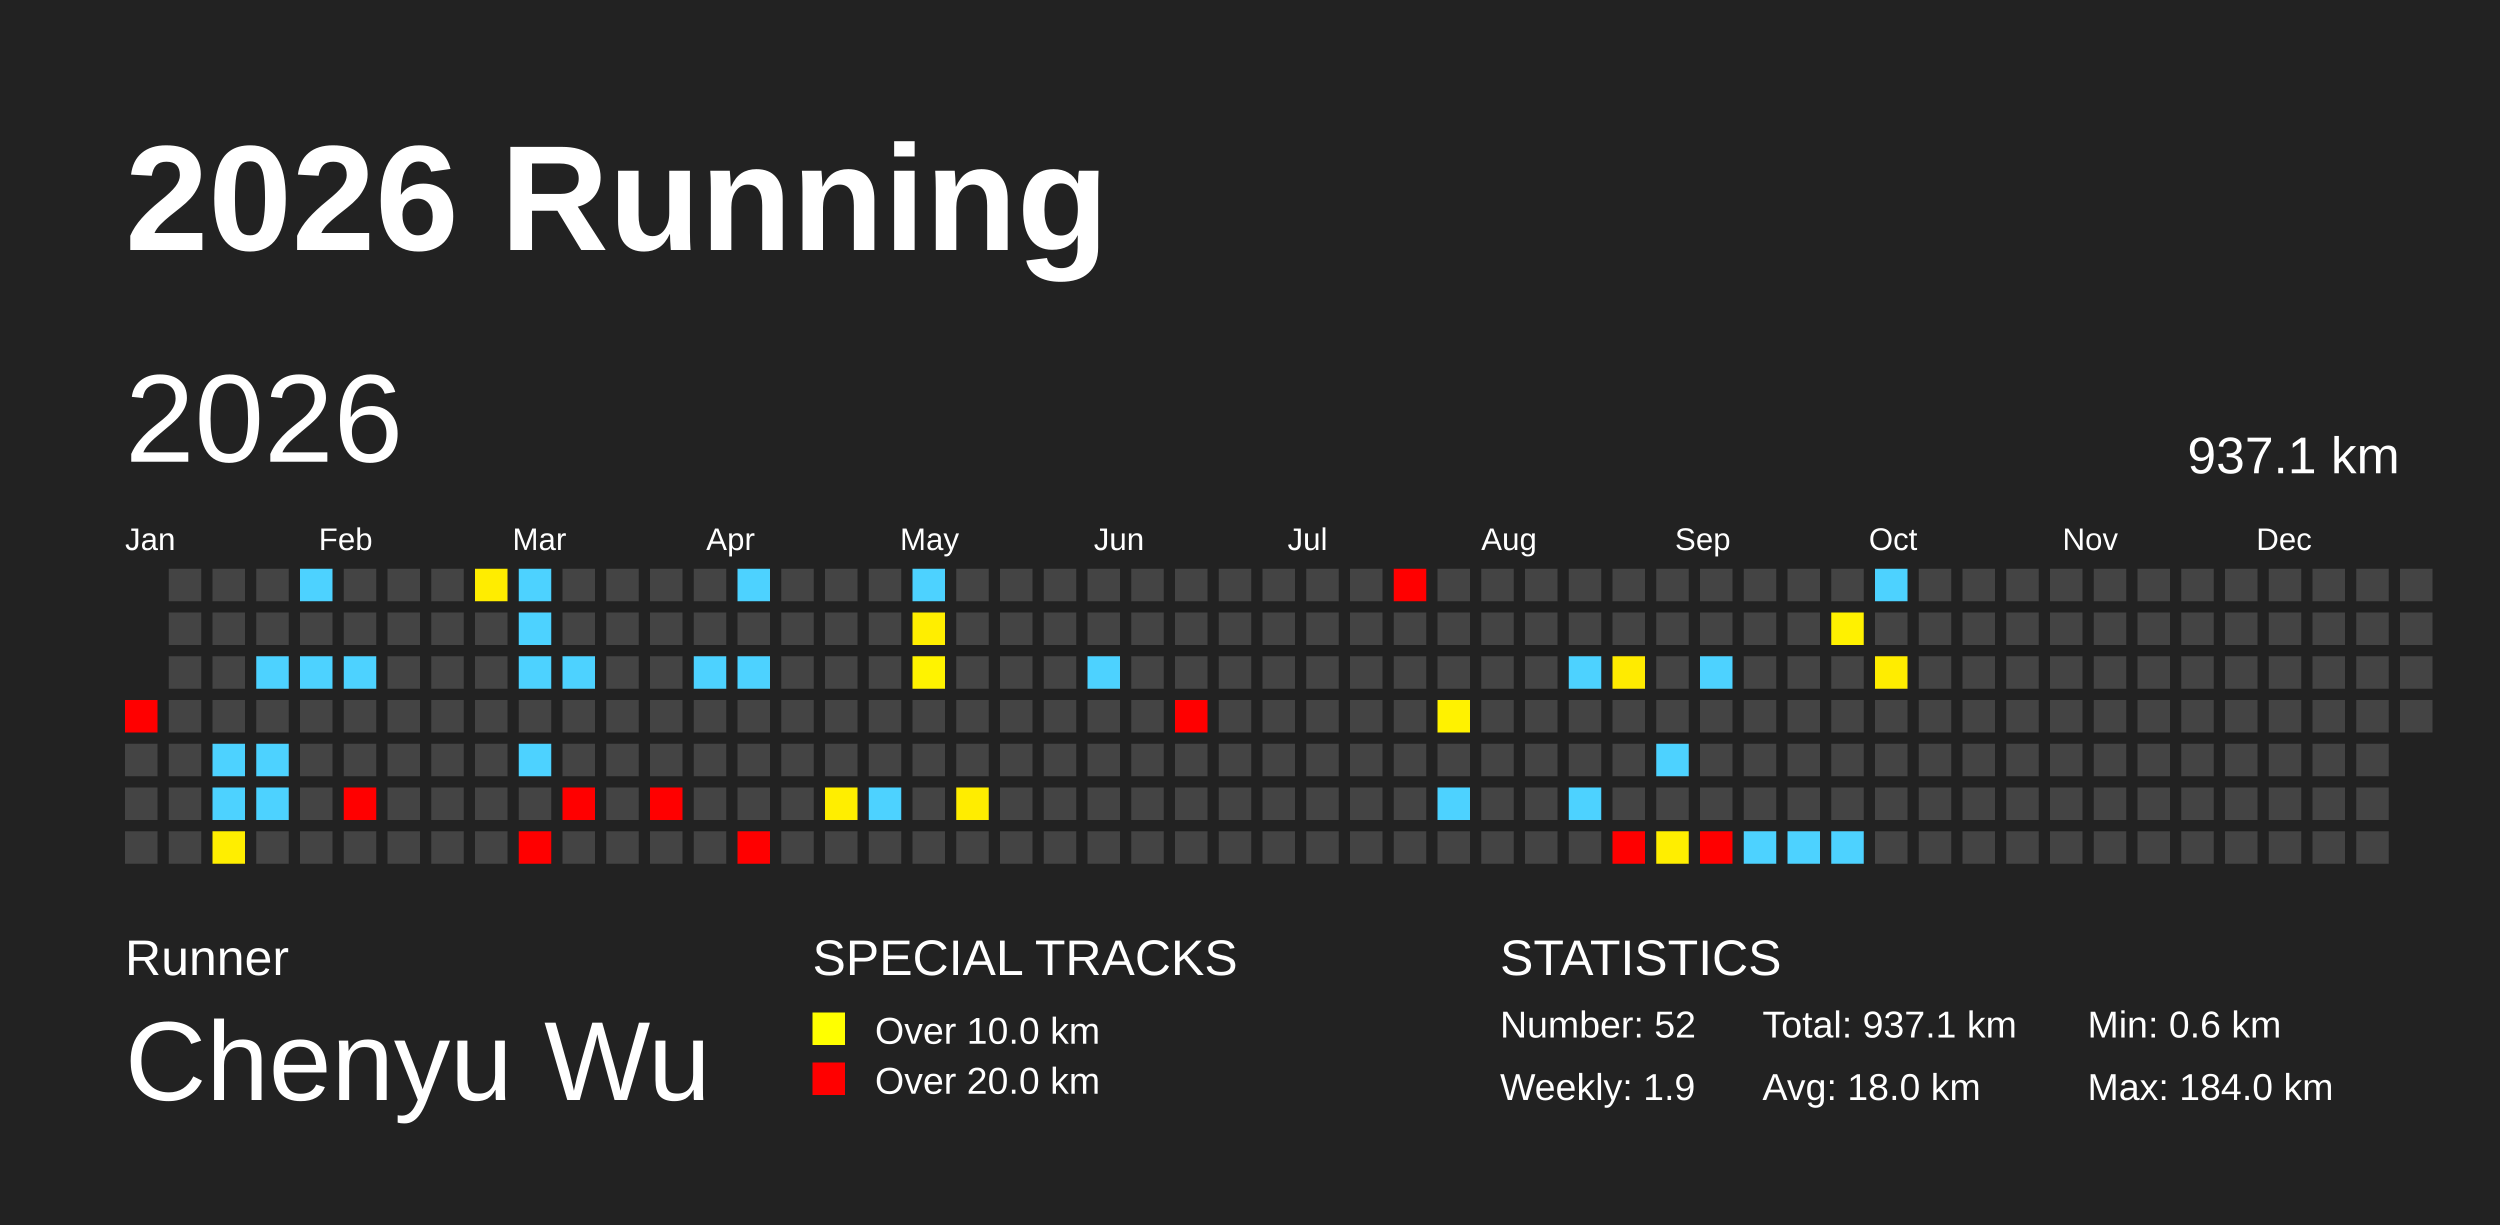
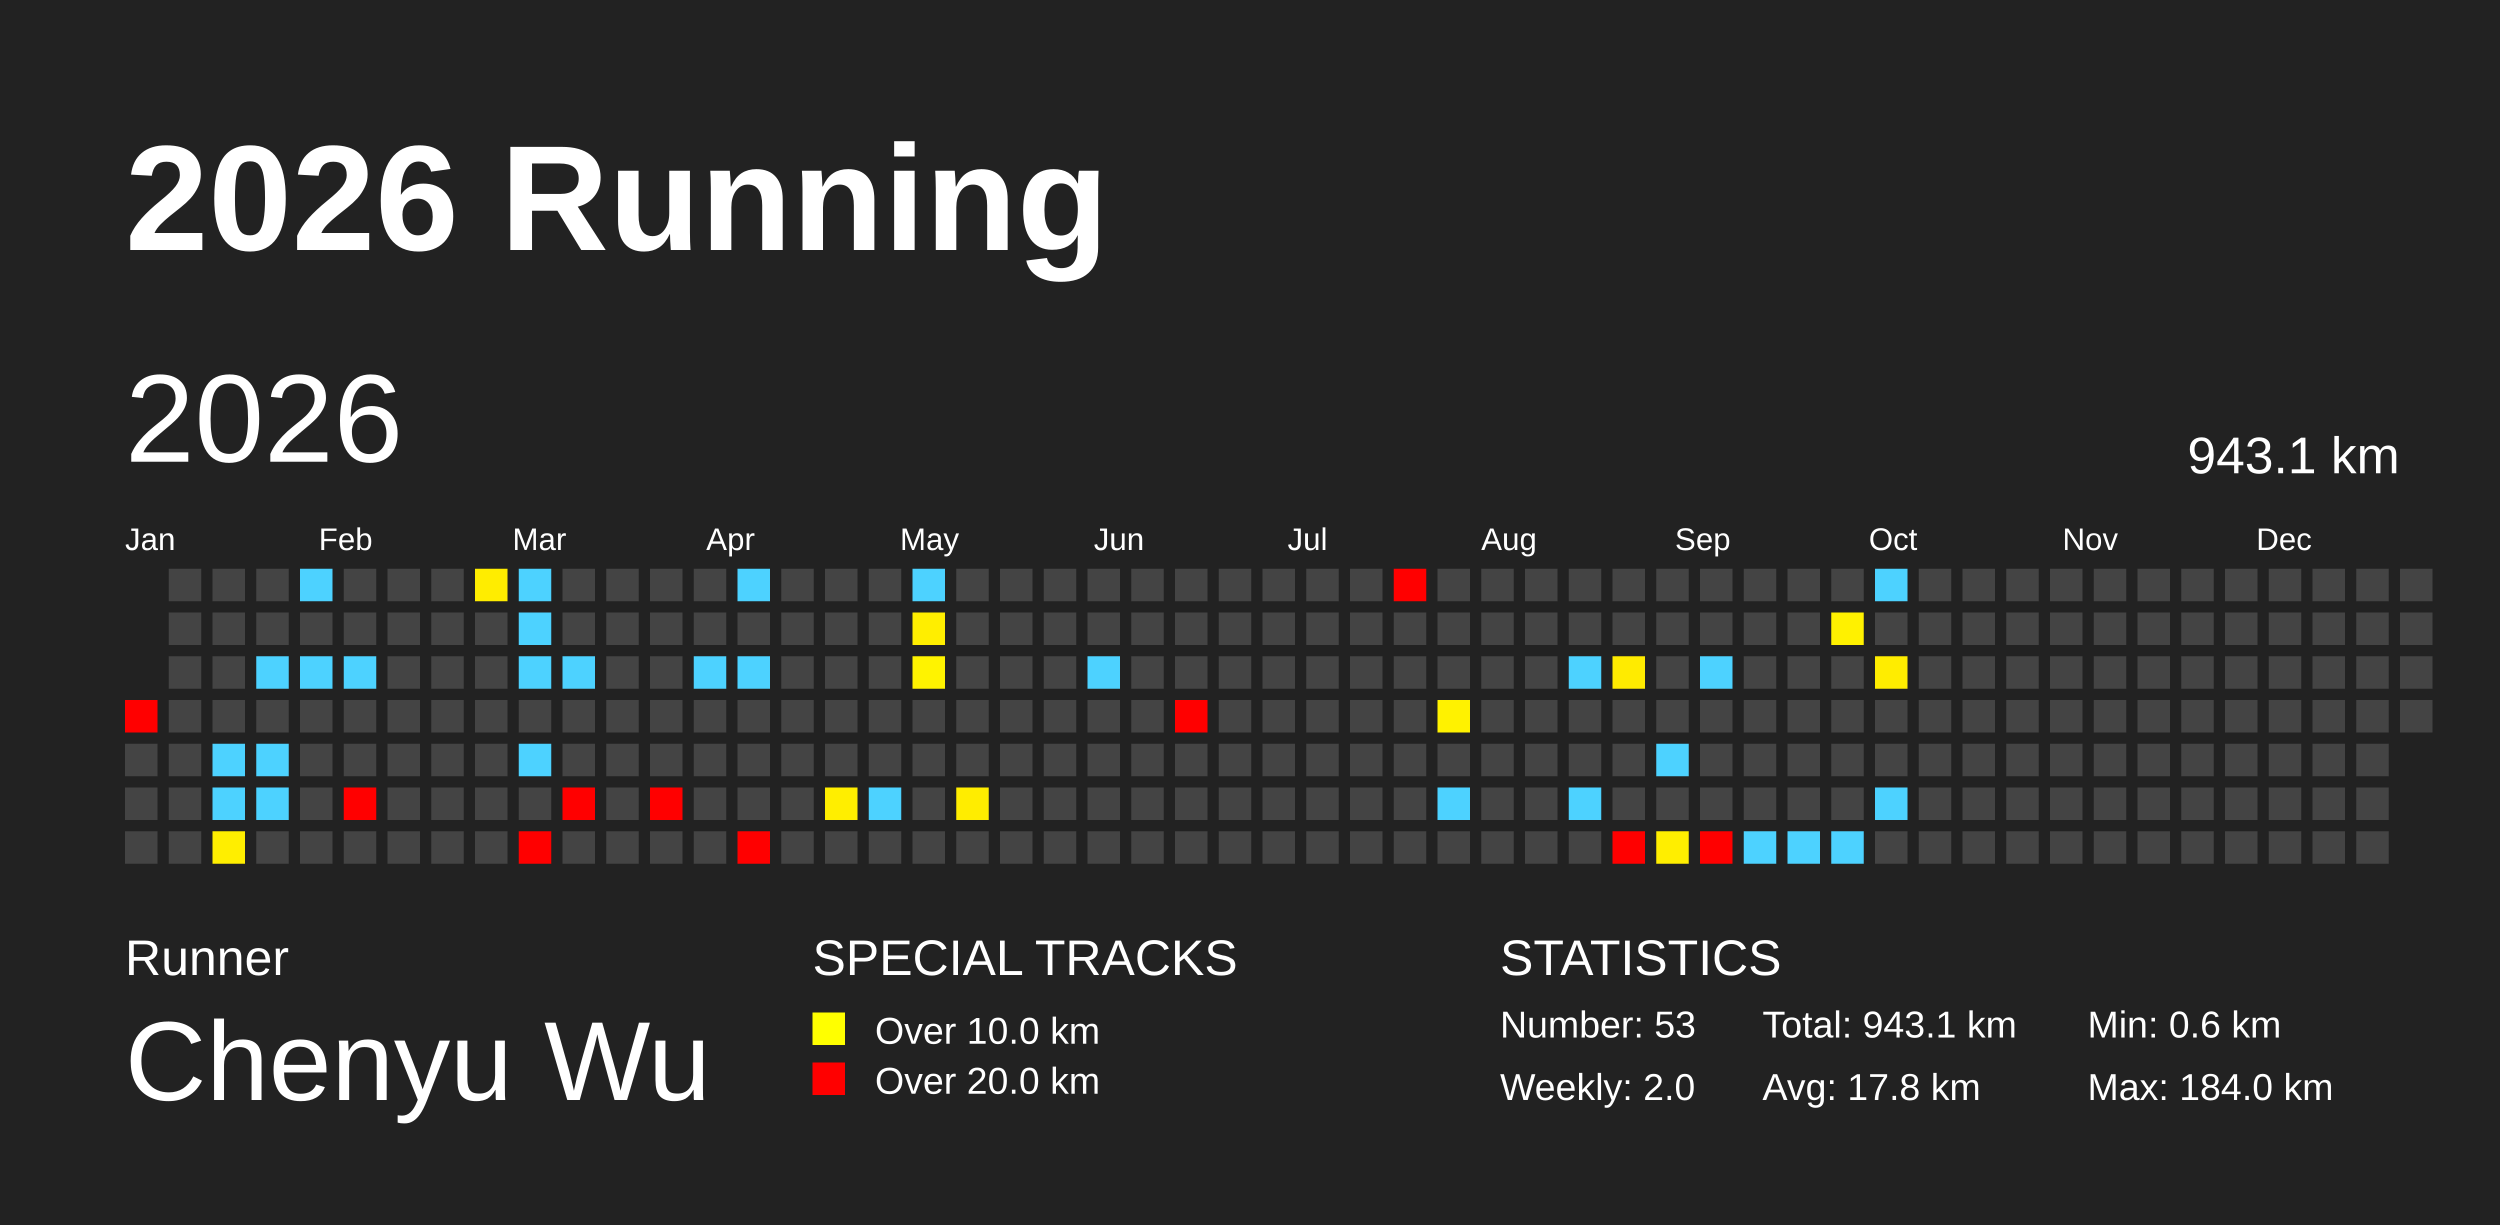
<svg xmlns="http://www.w3.org/2000/svg" baseProfile="full" height="98mm" version="1.1" viewBox="0,0,200,98" width="200mm">
  <defs />
  <rect fill="#222222" height="98" width="200" x="0" y="0" />
  <text fill="#FFFFFF" style="font-size:12px; font-family:Arial; font-weight:bold;" x="10" y="20">2026 Running</text>
  <text fill="#FFFFFF" style="font-size:4px; font-family:Arial" x="10" y="78">Runner</text>
  <text fill="#FFFFFF" style="font-size:9px; font-family:Arial" x="10" y="88">Chenyu Wu</text>
  <text fill="#FFFFFF" style="font-size:4px; font-family:Arial" x="65" y="78">SPECIAL TRACKS</text>
  <rect fill="yellow" height="2.6" width="2.6" x="65" y="81" />
  <text fill="#FFFFFF" style="font-size:3px; font-family:Arial" x="70" y="83.5">Over 10.0 km</text>
  <rect fill="red" height="2.6" width="2.6" x="65" y="85" />
  <text fill="#FFFFFF" style="font-size:3px; font-family:Arial" x="70" y="87.5">Over 20.0 km</text>
  <text fill="#FFFFFF" style="font-size:4px; font-family:Arial" x="120" y="78">STATISTICS</text>
-   <text fill="#FFFFFF" style="font-size:3px; font-family:Arial" x="120" y="83">Number: 52</text>
-   <text fill="#FFFFFF" style="font-size:3px; font-family:Arial" x="120" y="88">Weekly: 1.9</text>
-   <text fill="#FFFFFF" style="font-size:3px; font-family:Arial" x="141" y="83">Total: 937.1 km</text>
-   <text fill="#FFFFFF" style="font-size:3px; font-family:Arial" x="141" y="88">Avg: 18.0 km</text>
+   <text fill="#FFFFFF" style="font-size:3px; font-family:Arial" x="120" y="83">Number: 53</text>
+   <text fill="#FFFFFF" style="font-size:3px; font-family:Arial" x="120" y="88">Weekly: 2.0</text>
+   <text fill="#FFFFFF" style="font-size:3px; font-family:Arial" x="141" y="83">Total: 943.1 km</text>
+   <text fill="#FFFFFF" style="font-size:3px; font-family:Arial" x="141" y="88">Avg: 17.8 km</text>
  <text fill="#FFFFFF" style="font-size:3px; font-family:Arial" x="167" y="83">Min: 0.6 km</text>
  <text fill="#FFFFFF" style="font-size:3px; font-family:Arial" x="167" y="88">Max: 184.0 km</text>
  <text dominant-baseline="hanging" fill="#FFFFFF" style="font-size:10.0px; font-family:Arial;" x="10" y="30">2026</text>
-   <text dominant-baseline="hanging" fill="#FFFFFF" style="font-size:4.125px; font-family:Arial;" x="175" y="35">937.1 km</text>
+   <text dominant-baseline="hanging" fill="#FFFFFF" style="font-size:4.125px; font-family:Arial;" x="175" y="35">943.1 km</text>
  <text fill="#FFFFFF" style="font-size:2.5px; font-family:Arial" x="10.0" y="44">Jan</text>
  <text fill="#FFFFFF" style="font-size:2.5px; font-family:Arial" x="25.5" y="44">Feb</text>
  <text fill="#FFFFFF" style="font-size:2.5px; font-family:Arial" x="41.0" y="44">Mar</text>
  <text fill="#FFFFFF" style="font-size:2.5px; font-family:Arial" x="56.5" y="44">Apr</text>
  <text fill="#FFFFFF" style="font-size:2.5px; font-family:Arial" x="72.0" y="44">May</text>
  <text fill="#FFFFFF" style="font-size:2.5px; font-family:Arial" x="87.5" y="44">Jun</text>
  <text fill="#FFFFFF" style="font-size:2.5px; font-family:Arial" x="103.0" y="44">Jul</text>
  <text fill="#FFFFFF" style="font-size:2.5px; font-family:Arial" x="118.5" y="44">Aug</text>
  <text fill="#FFFFFF" style="font-size:2.5px; font-family:Arial" x="134.0" y="44">Sep</text>
  <text fill="#FFFFFF" style="font-size:2.5px; font-family:Arial" x="149.5" y="44">Oct</text>
  <text fill="#FFFFFF" style="font-size:2.5px; font-family:Arial" x="165.0" y="44">Nov</text>
  <text fill="#FFFFFF" style="font-size:2.5px; font-family:Arial" x="180.5" y="44">Dec</text>
  <rect fill="red" height="2.6" width="2.6" x="10.0" y="56.0" />
  <rect fill="#444444" height="2.6" width="2.6" x="10.0" y="59.5" />
  <rect fill="#444444" height="2.6" width="2.6" x="10.0" y="63.0" />
  <rect fill="#444444" height="2.6" width="2.6" x="10.0" y="66.5" />
  <rect fill="#444444" height="2.6" width="2.6" x="13.5" y="45.5" />
  <rect fill="#444444" height="2.6" width="2.6" x="13.5" y="49.0" />
  <rect fill="#444444" height="2.6" width="2.6" x="13.5" y="52.5" />
  <rect fill="#444444" height="2.6" width="2.6" x="13.5" y="56.0" />
  <rect fill="#444444" height="2.6" width="2.6" x="13.5" y="59.5" />
  <rect fill="#444444" height="2.6" width="2.6" x="13.5" y="63.0" />
  <rect fill="#444444" height="2.6" width="2.6" x="13.5" y="66.5" />
  <rect fill="#444444" height="2.6" width="2.6" x="17.0" y="45.5" />
  <rect fill="#444444" height="2.6" width="2.6" x="17.0" y="49.0" />
  <rect fill="#444444" height="2.6" width="2.6" x="17.0" y="52.5" />
  <rect fill="#444444" height="2.6" width="2.6" x="17.0" y="56.0" />
  <rect fill="#4dd2ff" height="2.6" width="2.6" x="17.0" y="59.5" />
  <rect fill="#4dd2ff" height="2.6" width="2.6" x="17.0" y="63.0" />
  <rect fill="#ffee00" height="2.6" width="2.6" x="17.0" y="66.5" />
  <rect fill="#444444" height="2.6" width="2.6" x="20.5" y="45.5" />
  <rect fill="#444444" height="2.6" width="2.6" x="20.5" y="49.0" />
  <rect fill="#4dd2ff" height="2.6" width="2.6" x="20.5" y="52.5" />
  <rect fill="#444444" height="2.6" width="2.6" x="20.5" y="56.0" />
  <rect fill="#4dd2ff" height="2.6" width="2.6" x="20.5" y="59.5" />
  <rect fill="#4dd2ff" height="2.6" width="2.6" x="20.5" y="63.0" />
  <rect fill="#444444" height="2.6" width="2.6" x="20.5" y="66.5" />
  <rect fill="#4dd2ff" height="2.6" width="2.6" x="24.0" y="45.5" />
  <rect fill="#444444" height="2.6" width="2.6" x="24.0" y="49.0" />
  <rect fill="#4dd2ff" height="2.6" width="2.6" x="24.0" y="52.5" />
  <rect fill="#444444" height="2.6" width="2.6" x="24.0" y="56.0" />
  <rect fill="#444444" height="2.6" width="2.6" x="24.0" y="59.5" />
  <rect fill="#444444" height="2.6" width="2.6" x="24.0" y="63.0" />
  <rect fill="#444444" height="2.6" width="2.6" x="24.0" y="66.5" />
  <rect fill="#444444" height="2.6" width="2.6" x="27.5" y="45.5" />
  <rect fill="#444444" height="2.6" width="2.6" x="27.5" y="49.0" />
  <rect fill="#4dd2ff" height="2.6" width="2.6" x="27.5" y="52.5" />
  <rect fill="#444444" height="2.6" width="2.6" x="27.5" y="56.0" />
  <rect fill="#444444" height="2.6" width="2.6" x="27.5" y="59.5" />
  <rect fill="red" height="2.6" width="2.6" x="27.5" y="63.0" />
  <rect fill="#444444" height="2.6" width="2.6" x="27.5" y="66.5" />
  <rect fill="#444444" height="2.6" width="2.6" x="31.0" y="45.5" />
  <rect fill="#444444" height="2.6" width="2.6" x="31.0" y="49.0" />
  <rect fill="#444444" height="2.6" width="2.6" x="31.0" y="52.5" />
  <rect fill="#444444" height="2.6" width="2.6" x="31.0" y="56.0" />
  <rect fill="#444444" height="2.6" width="2.6" x="31.0" y="59.5" />
  <rect fill="#444444" height="2.6" width="2.6" x="31.0" y="63.0" />
  <rect fill="#444444" height="2.6" width="2.6" x="31.0" y="66.5" />
  <rect fill="#444444" height="2.6" width="2.6" x="34.5" y="45.5" />
  <rect fill="#444444" height="2.6" width="2.6" x="34.5" y="49.0" />
  <rect fill="#444444" height="2.6" width="2.6" x="34.5" y="52.5" />
  <rect fill="#444444" height="2.6" width="2.6" x="34.5" y="56.0" />
  <rect fill="#444444" height="2.6" width="2.6" x="34.5" y="59.5" />
  <rect fill="#444444" height="2.6" width="2.6" x="34.5" y="63.0" />
  <rect fill="#444444" height="2.6" width="2.6" x="34.5" y="66.5" />
  <rect fill="#ffed00" height="2.6" width="2.6" x="38.0" y="45.5" />
  <rect fill="#444444" height="2.6" width="2.6" x="38.0" y="49.0" />
  <rect fill="#444444" height="2.6" width="2.6" x="38.0" y="52.5" />
  <rect fill="#444444" height="2.6" width="2.6" x="38.0" y="56.0" />
  <rect fill="#444444" height="2.6" width="2.6" x="38.0" y="59.5" />
  <rect fill="#444444" height="2.6" width="2.6" x="38.0" y="63.0" />
  <rect fill="#444444" height="2.6" width="2.6" x="38.0" y="66.5" />
  <rect fill="#4dd2ff" height="2.6" width="2.6" x="41.5" y="45.5" />
  <rect fill="#4dd2ff" height="2.6" width="2.6" x="41.5" y="49.0" />
  <rect fill="#4dd2ff" height="2.6" width="2.6" x="41.5" y="52.5" />
  <rect fill="#444444" height="2.6" width="2.6" x="41.5" y="56.0" />
  <rect fill="#4dd2ff" height="2.6" width="2.6" x="41.5" y="59.5" />
  <rect fill="#444444" height="2.6" width="2.6" x="41.5" y="63.0" />
  <rect fill="red" height="2.6" width="2.6" x="41.5" y="66.5" />
  <rect fill="#444444" height="2.6" width="2.6" x="45.0" y="45.5" />
  <rect fill="#444444" height="2.6" width="2.6" x="45.0" y="49.0" />
  <rect fill="#4dd2ff" height="2.6" width="2.6" x="45.0" y="52.5" />
  <rect fill="#444444" height="2.6" width="2.6" x="45.0" y="56.0" />
  <rect fill="#444444" height="2.6" width="2.6" x="45.0" y="59.5" />
  <rect fill="red" height="2.6" width="2.6" x="45.0" y="63.0" />
  <rect fill="#444444" height="2.6" width="2.6" x="45.0" y="66.5" />
  <rect fill="#444444" height="2.6" width="2.6" x="48.5" y="45.5" />
  <rect fill="#444444" height="2.6" width="2.6" x="48.5" y="49.0" />
  <rect fill="#444444" height="2.6" width="2.6" x="48.5" y="52.5" />
  <rect fill="#444444" height="2.6" width="2.6" x="48.5" y="56.0" />
  <rect fill="#444444" height="2.6" width="2.6" x="48.5" y="59.5" />
  <rect fill="#444444" height="2.6" width="2.6" x="48.5" y="63.0" />
  <rect fill="#444444" height="2.6" width="2.6" x="48.5" y="66.5" />
  <rect fill="#444444" height="2.6" width="2.6" x="52.0" y="45.5" />
  <rect fill="#444444" height="2.6" width="2.6" x="52.0" y="49.0" />
  <rect fill="#444444" height="2.6" width="2.6" x="52.0" y="52.5" />
  <rect fill="#444444" height="2.6" width="2.6" x="52.0" y="56.0" />
  <rect fill="#444444" height="2.6" width="2.6" x="52.0" y="59.5" />
  <rect fill="red" height="2.6" width="2.6" x="52.0" y="63.0" />
  <rect fill="#444444" height="2.6" width="2.6" x="52.0" y="66.5" />
  <rect fill="#444444" height="2.6" width="2.6" x="55.5" y="45.5" />
  <rect fill="#444444" height="2.6" width="2.6" x="55.5" y="49.0" />
  <rect fill="#4dd2ff" height="2.6" width="2.6" x="55.5" y="52.5" />
  <rect fill="#444444" height="2.6" width="2.6" x="55.5" y="56.0" />
  <rect fill="#444444" height="2.6" width="2.6" x="55.5" y="59.5" />
  <rect fill="#444444" height="2.6" width="2.6" x="55.5" y="63.0" />
  <rect fill="#444444" height="2.6" width="2.6" x="55.5" y="66.5" />
  <rect fill="#4dd2ff" height="2.6" width="2.6" x="59.0" y="45.5" />
  <rect fill="#444444" height="2.6" width="2.6" x="59.0" y="49.0" />
  <rect fill="#4dd2ff" height="2.6" width="2.6" x="59.0" y="52.5" />
  <rect fill="#444444" height="2.6" width="2.6" x="59.0" y="56.0" />
  <rect fill="#444444" height="2.6" width="2.6" x="59.0" y="59.5" />
  <rect fill="#444444" height="2.6" width="2.6" x="59.0" y="63.0" />
  <rect fill="red" height="2.6" width="2.6" x="59.0" y="66.5" />
  <rect fill="#444444" height="2.6" width="2.6" x="62.5" y="45.5" />
  <rect fill="#444444" height="2.6" width="2.6" x="62.5" y="49.0" />
  <rect fill="#444444" height="2.6" width="2.6" x="62.5" y="52.5" />
  <rect fill="#444444" height="2.6" width="2.6" x="62.5" y="56.0" />
  <rect fill="#444444" height="2.6" width="2.6" x="62.5" y="59.5" />
  <rect fill="#444444" height="2.6" width="2.6" x="62.5" y="63.0" />
  <rect fill="#444444" height="2.6" width="2.6" x="62.5" y="66.5" />
  <rect fill="#444444" height="2.6" width="2.6" x="66.0" y="45.5" />
  <rect fill="#444444" height="2.6" width="2.6" x="66.0" y="49.0" />
  <rect fill="#444444" height="2.6" width="2.6" x="66.0" y="52.5" />
  <rect fill="#444444" height="2.6" width="2.6" x="66.0" y="56.0" />
  <rect fill="#444444" height="2.6" width="2.6" x="66.0" y="59.5" />
  <rect fill="#ffee00" height="2.6" width="2.6" x="66.0" y="63.0" />
  <rect fill="#444444" height="2.6" width="2.6" x="66.0" y="66.5" />
  <rect fill="#444444" height="2.6" width="2.6" x="69.5" y="45.5" />
  <rect fill="#444444" height="2.6" width="2.6" x="69.5" y="49.0" />
  <rect fill="#444444" height="2.6" width="2.6" x="69.5" y="52.5" />
  <rect fill="#444444" height="2.6" width="2.6" x="69.5" y="56.0" />
  <rect fill="#444444" height="2.6" width="2.6" x="69.5" y="59.5" />
  <rect fill="#4dd2ff" height="2.6" width="2.6" x="69.5" y="63.0" />
  <rect fill="#444444" height="2.6" width="2.6" x="69.5" y="66.5" />
  <rect fill="#4dd2ff" height="2.6" width="2.6" x="73.0" y="45.5" />
  <rect fill="#ffee00" height="2.6" width="2.6" x="73.0" y="49.0" />
  <rect fill="#fff300" height="2.6" width="2.6" x="73.0" y="52.5" />
  <rect fill="#444444" height="2.6" width="2.6" x="73.0" y="56.0" />
  <rect fill="#444444" height="2.6" width="2.6" x="73.0" y="59.5" />
  <rect fill="#444444" height="2.6" width="2.6" x="73.0" y="63.0" />
  <rect fill="#444444" height="2.6" width="2.6" x="73.0" y="66.5" />
  <rect fill="#444444" height="2.6" width="2.6" x="76.5" y="45.5" />
  <rect fill="#444444" height="2.6" width="2.6" x="76.5" y="49.0" />
  <rect fill="#444444" height="2.6" width="2.6" x="76.5" y="52.5" />
  <rect fill="#444444" height="2.6" width="2.6" x="76.5" y="56.0" />
  <rect fill="#444444" height="2.6" width="2.6" x="76.5" y="59.5" />
  <rect fill="#ffed00" height="2.6" width="2.6" x="76.5" y="63.0" />
  <rect fill="#444444" height="2.6" width="2.6" x="76.5" y="66.5" />
  <rect fill="#444444" height="2.6" width="2.6" x="80.0" y="45.5" />
  <rect fill="#444444" height="2.6" width="2.6" x="80.0" y="49.0" />
  <rect fill="#444444" height="2.6" width="2.6" x="80.0" y="52.5" />
  <rect fill="#444444" height="2.6" width="2.6" x="80.0" y="56.0" />
  <rect fill="#444444" height="2.6" width="2.6" x="80.0" y="59.5" />
  <rect fill="#444444" height="2.6" width="2.6" x="80.0" y="63.0" />
  <rect fill="#444444" height="2.6" width="2.6" x="80.0" y="66.5" />
  <rect fill="#444444" height="2.6" width="2.6" x="83.5" y="45.5" />
  <rect fill="#444444" height="2.6" width="2.6" x="83.5" y="49.0" />
  <rect fill="#444444" height="2.6" width="2.6" x="83.5" y="52.5" />
  <rect fill="#444444" height="2.6" width="2.6" x="83.5" y="56.0" />
  <rect fill="#444444" height="2.6" width="2.6" x="83.5" y="59.5" />
  <rect fill="#444444" height="2.6" width="2.6" x="83.5" y="63.0" />
  <rect fill="#444444" height="2.6" width="2.6" x="83.5" y="66.5" />
  <rect fill="#444444" height="2.6" width="2.6" x="87.0" y="45.5" />
  <rect fill="#444444" height="2.6" width="2.6" x="87.0" y="49.0" />
  <rect fill="#4dd2ff" height="2.6" width="2.6" x="87.0" y="52.5" />
  <rect fill="#444444" height="2.6" width="2.6" x="87.0" y="56.0" />
  <rect fill="#444444" height="2.6" width="2.6" x="87.0" y="59.5" />
  <rect fill="#444444" height="2.6" width="2.6" x="87.0" y="63.0" />
  <rect fill="#444444" height="2.6" width="2.6" x="87.0" y="66.5" />
  <rect fill="#444444" height="2.6" width="2.6" x="90.5" y="45.5" />
  <rect fill="#444444" height="2.6" width="2.6" x="90.5" y="49.0" />
  <rect fill="#444444" height="2.6" width="2.6" x="90.5" y="52.5" />
  <rect fill="#444444" height="2.6" width="2.6" x="90.5" y="56.0" />
  <rect fill="#444444" height="2.6" width="2.6" x="90.5" y="59.5" />
  <rect fill="#444444" height="2.6" width="2.6" x="90.5" y="63.0" />
  <rect fill="#444444" height="2.6" width="2.6" x="90.5" y="66.5" />
  <rect fill="#444444" height="2.6" width="2.6" x="94.0" y="45.5" />
  <rect fill="#444444" height="2.6" width="2.6" x="94.0" y="49.0" />
  <rect fill="#444444" height="2.6" width="2.6" x="94.0" y="52.5" />
  <rect fill="red" height="2.6" width="2.6" x="94.0" y="56.0" />
  <rect fill="#444444" height="2.6" width="2.6" x="94.0" y="59.5" />
  <rect fill="#444444" height="2.6" width="2.6" x="94.0" y="63.0" />
  <rect fill="#444444" height="2.6" width="2.6" x="94.0" y="66.5" />
  <rect fill="#444444" height="2.6" width="2.6" x="97.5" y="45.5" />
  <rect fill="#444444" height="2.6" width="2.6" x="97.5" y="49.0" />
  <rect fill="#444444" height="2.6" width="2.6" x="97.5" y="52.5" />
  <rect fill="#444444" height="2.6" width="2.6" x="97.5" y="56.0" />
  <rect fill="#444444" height="2.6" width="2.6" x="97.5" y="59.5" />
  <rect fill="#444444" height="2.6" width="2.6" x="97.5" y="63.0" />
  <rect fill="#444444" height="2.6" width="2.6" x="97.5" y="66.5" />
  <rect fill="#444444" height="2.6" width="2.6" x="101.0" y="45.5" />
  <rect fill="#444444" height="2.6" width="2.6" x="101.0" y="49.0" />
  <rect fill="#444444" height="2.6" width="2.6" x="101.0" y="52.5" />
  <rect fill="#444444" height="2.6" width="2.6" x="101.0" y="56.0" />
  <rect fill="#444444" height="2.6" width="2.6" x="101.0" y="59.5" />
  <rect fill="#444444" height="2.6" width="2.6" x="101.0" y="63.0" />
  <rect fill="#444444" height="2.6" width="2.6" x="101.0" y="66.5" />
  <rect fill="#444444" height="2.6" width="2.6" x="104.5" y="45.5" />
  <rect fill="#444444" height="2.6" width="2.6" x="104.5" y="49.0" />
  <rect fill="#444444" height="2.6" width="2.6" x="104.5" y="52.5" />
  <rect fill="#444444" height="2.6" width="2.6" x="104.5" y="56.0" />
  <rect fill="#444444" height="2.6" width="2.6" x="104.5" y="59.5" />
  <rect fill="#444444" height="2.6" width="2.6" x="104.5" y="63.0" />
  <rect fill="#444444" height="2.6" width="2.6" x="104.5" y="66.5" />
  <rect fill="#444444" height="2.6" width="2.6" x="108.0" y="45.5" />
  <rect fill="#444444" height="2.6" width="2.6" x="108.0" y="49.0" />
  <rect fill="#444444" height="2.6" width="2.6" x="108.0" y="52.5" />
  <rect fill="#444444" height="2.6" width="2.6" x="108.0" y="56.0" />
  <rect fill="#444444" height="2.6" width="2.6" x="108.0" y="59.5" />
  <rect fill="#444444" height="2.6" width="2.6" x="108.0" y="63.0" />
  <rect fill="#444444" height="2.6" width="2.6" x="108.0" y="66.5" />
  <rect fill="red" height="2.6" width="2.6" x="111.5" y="45.5" />
  <rect fill="#444444" height="2.6" width="2.6" x="111.5" y="49.0" />
  <rect fill="#444444" height="2.6" width="2.6" x="111.5" y="52.5" />
  <rect fill="#444444" height="2.6" width="2.6" x="111.5" y="56.0" />
  <rect fill="#444444" height="2.6" width="2.6" x="111.5" y="59.5" />
  <rect fill="#444444" height="2.6" width="2.6" x="111.5" y="63.0" />
  <rect fill="#444444" height="2.6" width="2.6" x="111.5" y="66.5" />
  <rect fill="#444444" height="2.6" width="2.6" x="115.0" y="45.5" />
  <rect fill="#444444" height="2.6" width="2.6" x="115.0" y="49.0" />
  <rect fill="#444444" height="2.6" width="2.6" x="115.0" y="52.5" />
  <rect fill="#fff200" height="2.6" width="2.6" x="115.0" y="56.0" />
  <rect fill="#444444" height="2.6" width="2.6" x="115.0" y="59.5" />
  <rect fill="#4dd2ff" height="2.6" width="2.6" x="115.0" y="63.0" />
  <rect fill="#444444" height="2.6" width="2.6" x="115.0" y="66.5" />
  <rect fill="#444444" height="2.6" width="2.6" x="118.5" y="45.5" />
  <rect fill="#444444" height="2.6" width="2.6" x="118.5" y="49.0" />
  <rect fill="#444444" height="2.6" width="2.6" x="118.5" y="52.5" />
  <rect fill="#444444" height="2.6" width="2.6" x="118.5" y="56.0" />
  <rect fill="#444444" height="2.6" width="2.6" x="118.5" y="59.5" />
  <rect fill="#444444" height="2.6" width="2.6" x="118.5" y="63.0" />
  <rect fill="#444444" height="2.6" width="2.6" x="118.5" y="66.5" />
  <rect fill="#444444" height="2.6" width="2.6" x="122.0" y="45.5" />
  <rect fill="#444444" height="2.6" width="2.6" x="122.0" y="49.0" />
  <rect fill="#444444" height="2.6" width="2.6" x="122.0" y="52.5" />
  <rect fill="#444444" height="2.6" width="2.6" x="122.0" y="56.0" />
  <rect fill="#444444" height="2.6" width="2.6" x="122.0" y="59.5" />
  <rect fill="#444444" height="2.6" width="2.6" x="122.0" y="63.0" />
  <rect fill="#444444" height="2.6" width="2.6" x="122.0" y="66.5" />
  <rect fill="#444444" height="2.6" width="2.6" x="125.5" y="45.5" />
  <rect fill="#444444" height="2.6" width="2.6" x="125.5" y="49.0" />
  <rect fill="#4dd2ff" height="2.6" width="2.6" x="125.5" y="52.5" />
  <rect fill="#444444" height="2.6" width="2.6" x="125.5" y="56.0" />
  <rect fill="#444444" height="2.6" width="2.6" x="125.5" y="59.5" />
  <rect fill="#4dd2ff" height="2.6" width="2.6" x="125.5" y="63.0" />
  <rect fill="#444444" height="2.6" width="2.6" x="125.5" y="66.5" />
  <rect fill="#444444" height="2.6" width="2.6" x="129.0" y="45.5" />
  <rect fill="#444444" height="2.6" width="2.6" x="129.0" y="49.0" />
  <rect fill="#ffeb00" height="2.6" width="2.6" x="129.0" y="52.5" />
  <rect fill="#444444" height="2.6" width="2.6" x="129.0" y="56.0" />
  <rect fill="#444444" height="2.6" width="2.6" x="129.0" y="59.5" />
  <rect fill="#444444" height="2.6" width="2.6" x="129.0" y="63.0" />
  <rect fill="red" height="2.6" width="2.6" x="129.0" y="66.5" />
  <rect fill="#444444" height="2.6" width="2.6" x="132.5" y="45.5" />
  <rect fill="#444444" height="2.6" width="2.6" x="132.5" y="49.0" />
  <rect fill="#444444" height="2.6" width="2.6" x="132.5" y="52.5" />
  <rect fill="#444444" height="2.6" width="2.6" x="132.5" y="56.0" />
  <rect fill="#4dd2ff" height="2.6" width="2.6" x="132.5" y="59.5" />
  <rect fill="#444444" height="2.6" width="2.6" x="132.5" y="63.0" />
  <rect fill="#ffee00" height="2.6" width="2.6" x="132.5" y="66.5" />
  <rect fill="#444444" height="2.6" width="2.6" x="136.0" y="45.5" />
  <rect fill="#444444" height="2.6" width="2.6" x="136.0" y="49.0" />
  <rect fill="#4dd2ff" height="2.6" width="2.6" x="136.0" y="52.5" />
  <rect fill="#444444" height="2.6" width="2.6" x="136.0" y="56.0" />
  <rect fill="#444444" height="2.6" width="2.6" x="136.0" y="59.5" />
  <rect fill="#444444" height="2.6" width="2.6" x="136.0" y="63.0" />
  <rect fill="red" height="2.6" width="2.6" x="136.0" y="66.5" />
  <rect fill="#444444" height="2.6" width="2.6" x="139.5" y="45.5" />
  <rect fill="#444444" height="2.6" width="2.6" x="139.5" y="49.0" />
  <rect fill="#444444" height="2.6" width="2.6" x="139.5" y="52.5" />
  <rect fill="#444444" height="2.6" width="2.6" x="139.5" y="56.0" />
  <rect fill="#444444" height="2.6" width="2.6" x="139.5" y="59.5" />
  <rect fill="#444444" height="2.6" width="2.6" x="139.5" y="63.0" />
  <rect fill="#4dd2ff" height="2.6" width="2.6" x="139.5" y="66.5" />
  <rect fill="#444444" height="2.6" width="2.6" x="143.0" y="45.5" />
  <rect fill="#444444" height="2.6" width="2.6" x="143.0" y="49.0" />
  <rect fill="#444444" height="2.6" width="2.6" x="143.0" y="52.5" />
  <rect fill="#444444" height="2.6" width="2.6" x="143.0" y="56.0" />
  <rect fill="#444444" height="2.6" width="2.6" x="143.0" y="59.5" />
  <rect fill="#444444" height="2.6" width="2.6" x="143.0" y="63.0" />
  <rect fill="#4dd2ff" height="2.6" width="2.6" x="143.0" y="66.5" />
  <rect fill="#444444" height="2.6" width="2.6" x="146.5" y="45.5" />
  <rect fill="#fff100" height="2.6" width="2.6" x="146.5" y="49.0" />
  <rect fill="#444444" height="2.6" width="2.6" x="146.5" y="52.5" />
  <rect fill="#444444" height="2.6" width="2.6" x="146.5" y="56.0" />
  <rect fill="#444444" height="2.6" width="2.6" x="146.5" y="59.5" />
  <rect fill="#444444" height="2.6" width="2.6" x="146.5" y="63.0" />
  <rect fill="#4dd2ff" height="2.6" width="2.6" x="146.5" y="66.5" />
  <rect fill="#4dd2ff" height="2.6" width="2.6" x="150.0" y="45.5" />
  <rect fill="#444444" height="2.6" width="2.6" x="150.0" y="49.0" />
  <rect fill="#ffed00" height="2.6" width="2.6" x="150.0" y="52.5" />
  <rect fill="#444444" height="2.6" width="2.6" x="150.0" y="56.0" />
  <rect fill="#444444" height="2.6" width="2.6" x="150.0" y="59.5" />
-   <rect fill="#444444" height="2.6" width="2.6" x="150.0" y="63.0" />
+   <rect fill="#4dd2ff" height="2.6" width="2.6" x="150.0" y="63.0" />
  <rect fill="#444444" height="2.6" width="2.6" x="150.0" y="66.5" />
  <rect fill="#444444" height="2.6" width="2.6" x="153.5" y="45.5" />
  <rect fill="#444444" height="2.6" width="2.6" x="153.5" y="49.0" />
  <rect fill="#444444" height="2.6" width="2.6" x="153.5" y="52.5" />
  <rect fill="#444444" height="2.6" width="2.6" x="153.5" y="56.0" />
  <rect fill="#444444" height="2.6" width="2.6" x="153.5" y="59.5" />
  <rect fill="#444444" height="2.6" width="2.6" x="153.5" y="63.0" />
  <rect fill="#444444" height="2.6" width="2.6" x="153.5" y="66.5" />
  <rect fill="#444444" height="2.6" width="2.6" x="157.0" y="45.5" />
  <rect fill="#444444" height="2.6" width="2.6" x="157.0" y="49.0" />
  <rect fill="#444444" height="2.6" width="2.6" x="157.0" y="52.5" />
  <rect fill="#444444" height="2.6" width="2.6" x="157.0" y="56.0" />
  <rect fill="#444444" height="2.6" width="2.6" x="157.0" y="59.5" />
  <rect fill="#444444" height="2.6" width="2.6" x="157.0" y="63.0" />
  <rect fill="#444444" height="2.6" width="2.6" x="157.0" y="66.5" />
  <rect fill="#444444" height="2.6" width="2.6" x="160.5" y="45.5" />
  <rect fill="#444444" height="2.6" width="2.6" x="160.5" y="49.0" />
  <rect fill="#444444" height="2.6" width="2.6" x="160.5" y="52.5" />
  <rect fill="#444444" height="2.6" width="2.6" x="160.5" y="56.0" />
  <rect fill="#444444" height="2.6" width="2.6" x="160.5" y="59.5" />
  <rect fill="#444444" height="2.6" width="2.6" x="160.5" y="63.0" />
  <rect fill="#444444" height="2.6" width="2.6" x="160.5" y="66.5" />
  <rect fill="#444444" height="2.6" width="2.6" x="164.0" y="45.5" />
  <rect fill="#444444" height="2.6" width="2.6" x="164.0" y="49.0" />
  <rect fill="#444444" height="2.6" width="2.6" x="164.0" y="52.5" />
  <rect fill="#444444" height="2.6" width="2.6" x="164.0" y="56.0" />
  <rect fill="#444444" height="2.6" width="2.6" x="164.0" y="59.5" />
  <rect fill="#444444" height="2.6" width="2.6" x="164.0" y="63.0" />
  <rect fill="#444444" height="2.6" width="2.6" x="164.0" y="66.5" />
  <rect fill="#444444" height="2.6" width="2.6" x="167.5" y="45.5" />
  <rect fill="#444444" height="2.6" width="2.6" x="167.5" y="49.0" />
  <rect fill="#444444" height="2.6" width="2.6" x="167.5" y="52.5" />
  <rect fill="#444444" height="2.6" width="2.6" x="167.5" y="56.0" />
  <rect fill="#444444" height="2.6" width="2.6" x="167.5" y="59.5" />
  <rect fill="#444444" height="2.6" width="2.6" x="167.5" y="63.0" />
  <rect fill="#444444" height="2.6" width="2.6" x="167.5" y="66.5" />
  <rect fill="#444444" height="2.6" width="2.6" x="171.0" y="45.5" />
  <rect fill="#444444" height="2.6" width="2.6" x="171.0" y="49.0" />
  <rect fill="#444444" height="2.6" width="2.6" x="171.0" y="52.5" />
  <rect fill="#444444" height="2.6" width="2.6" x="171.0" y="56.0" />
  <rect fill="#444444" height="2.6" width="2.6" x="171.0" y="59.5" />
  <rect fill="#444444" height="2.6" width="2.6" x="171.0" y="63.0" />
  <rect fill="#444444" height="2.6" width="2.6" x="171.0" y="66.5" />
  <rect fill="#444444" height="2.6" width="2.6" x="174.5" y="45.5" />
  <rect fill="#444444" height="2.6" width="2.6" x="174.5" y="49.0" />
  <rect fill="#444444" height="2.6" width="2.6" x="174.5" y="52.5" />
  <rect fill="#444444" height="2.6" width="2.6" x="174.5" y="56.0" />
  <rect fill="#444444" height="2.6" width="2.6" x="174.5" y="59.5" />
  <rect fill="#444444" height="2.6" width="2.6" x="174.5" y="63.0" />
  <rect fill="#444444" height="2.6" width="2.6" x="174.5" y="66.5" />
  <rect fill="#444444" height="2.6" width="2.6" x="178.0" y="45.5" />
  <rect fill="#444444" height="2.6" width="2.6" x="178.0" y="49.0" />
  <rect fill="#444444" height="2.6" width="2.6" x="178.0" y="52.5" />
  <rect fill="#444444" height="2.6" width="2.6" x="178.0" y="56.0" />
  <rect fill="#444444" height="2.6" width="2.6" x="178.0" y="59.5" />
  <rect fill="#444444" height="2.6" width="2.6" x="178.0" y="63.0" />
  <rect fill="#444444" height="2.6" width="2.6" x="178.0" y="66.5" />
  <rect fill="#444444" height="2.6" width="2.6" x="181.5" y="45.5" />
  <rect fill="#444444" height="2.6" width="2.6" x="181.5" y="49.0" />
  <rect fill="#444444" height="2.6" width="2.6" x="181.5" y="52.5" />
  <rect fill="#444444" height="2.6" width="2.6" x="181.5" y="56.0" />
  <rect fill="#444444" height="2.6" width="2.6" x="181.5" y="59.5" />
  <rect fill="#444444" height="2.6" width="2.6" x="181.5" y="63.0" />
  <rect fill="#444444" height="2.6" width="2.6" x="181.5" y="66.5" />
  <rect fill="#444444" height="2.6" width="2.6" x="185.0" y="45.5" />
  <rect fill="#444444" height="2.6" width="2.6" x="185.0" y="49.0" />
  <rect fill="#444444" height="2.6" width="2.6" x="185.0" y="52.5" />
  <rect fill="#444444" height="2.6" width="2.6" x="185.0" y="56.0" />
  <rect fill="#444444" height="2.6" width="2.6" x="185.0" y="59.5" />
  <rect fill="#444444" height="2.6" width="2.6" x="185.0" y="63.0" />
  <rect fill="#444444" height="2.6" width="2.6" x="185.0" y="66.5" />
  <rect fill="#444444" height="2.6" width="2.6" x="188.5" y="45.5" />
  <rect fill="#444444" height="2.6" width="2.6" x="188.5" y="49.0" />
  <rect fill="#444444" height="2.6" width="2.6" x="188.5" y="52.5" />
  <rect fill="#444444" height="2.6" width="2.6" x="188.5" y="56.0" />
  <rect fill="#444444" height="2.6" width="2.6" x="188.5" y="59.5" />
  <rect fill="#444444" height="2.6" width="2.6" x="188.5" y="63.0" />
  <rect fill="#444444" height="2.6" width="2.6" x="188.5" y="66.5" />
  <rect fill="#444444" height="2.6" width="2.6" x="192.0" y="45.5" />
  <rect fill="#444444" height="2.6" width="2.6" x="192.0" y="49.0" />
  <rect fill="#444444" height="2.6" width="2.6" x="192.0" y="52.5" />
  <rect fill="#444444" height="2.6" width="2.6" x="192.0" y="56.0" />
</svg>
